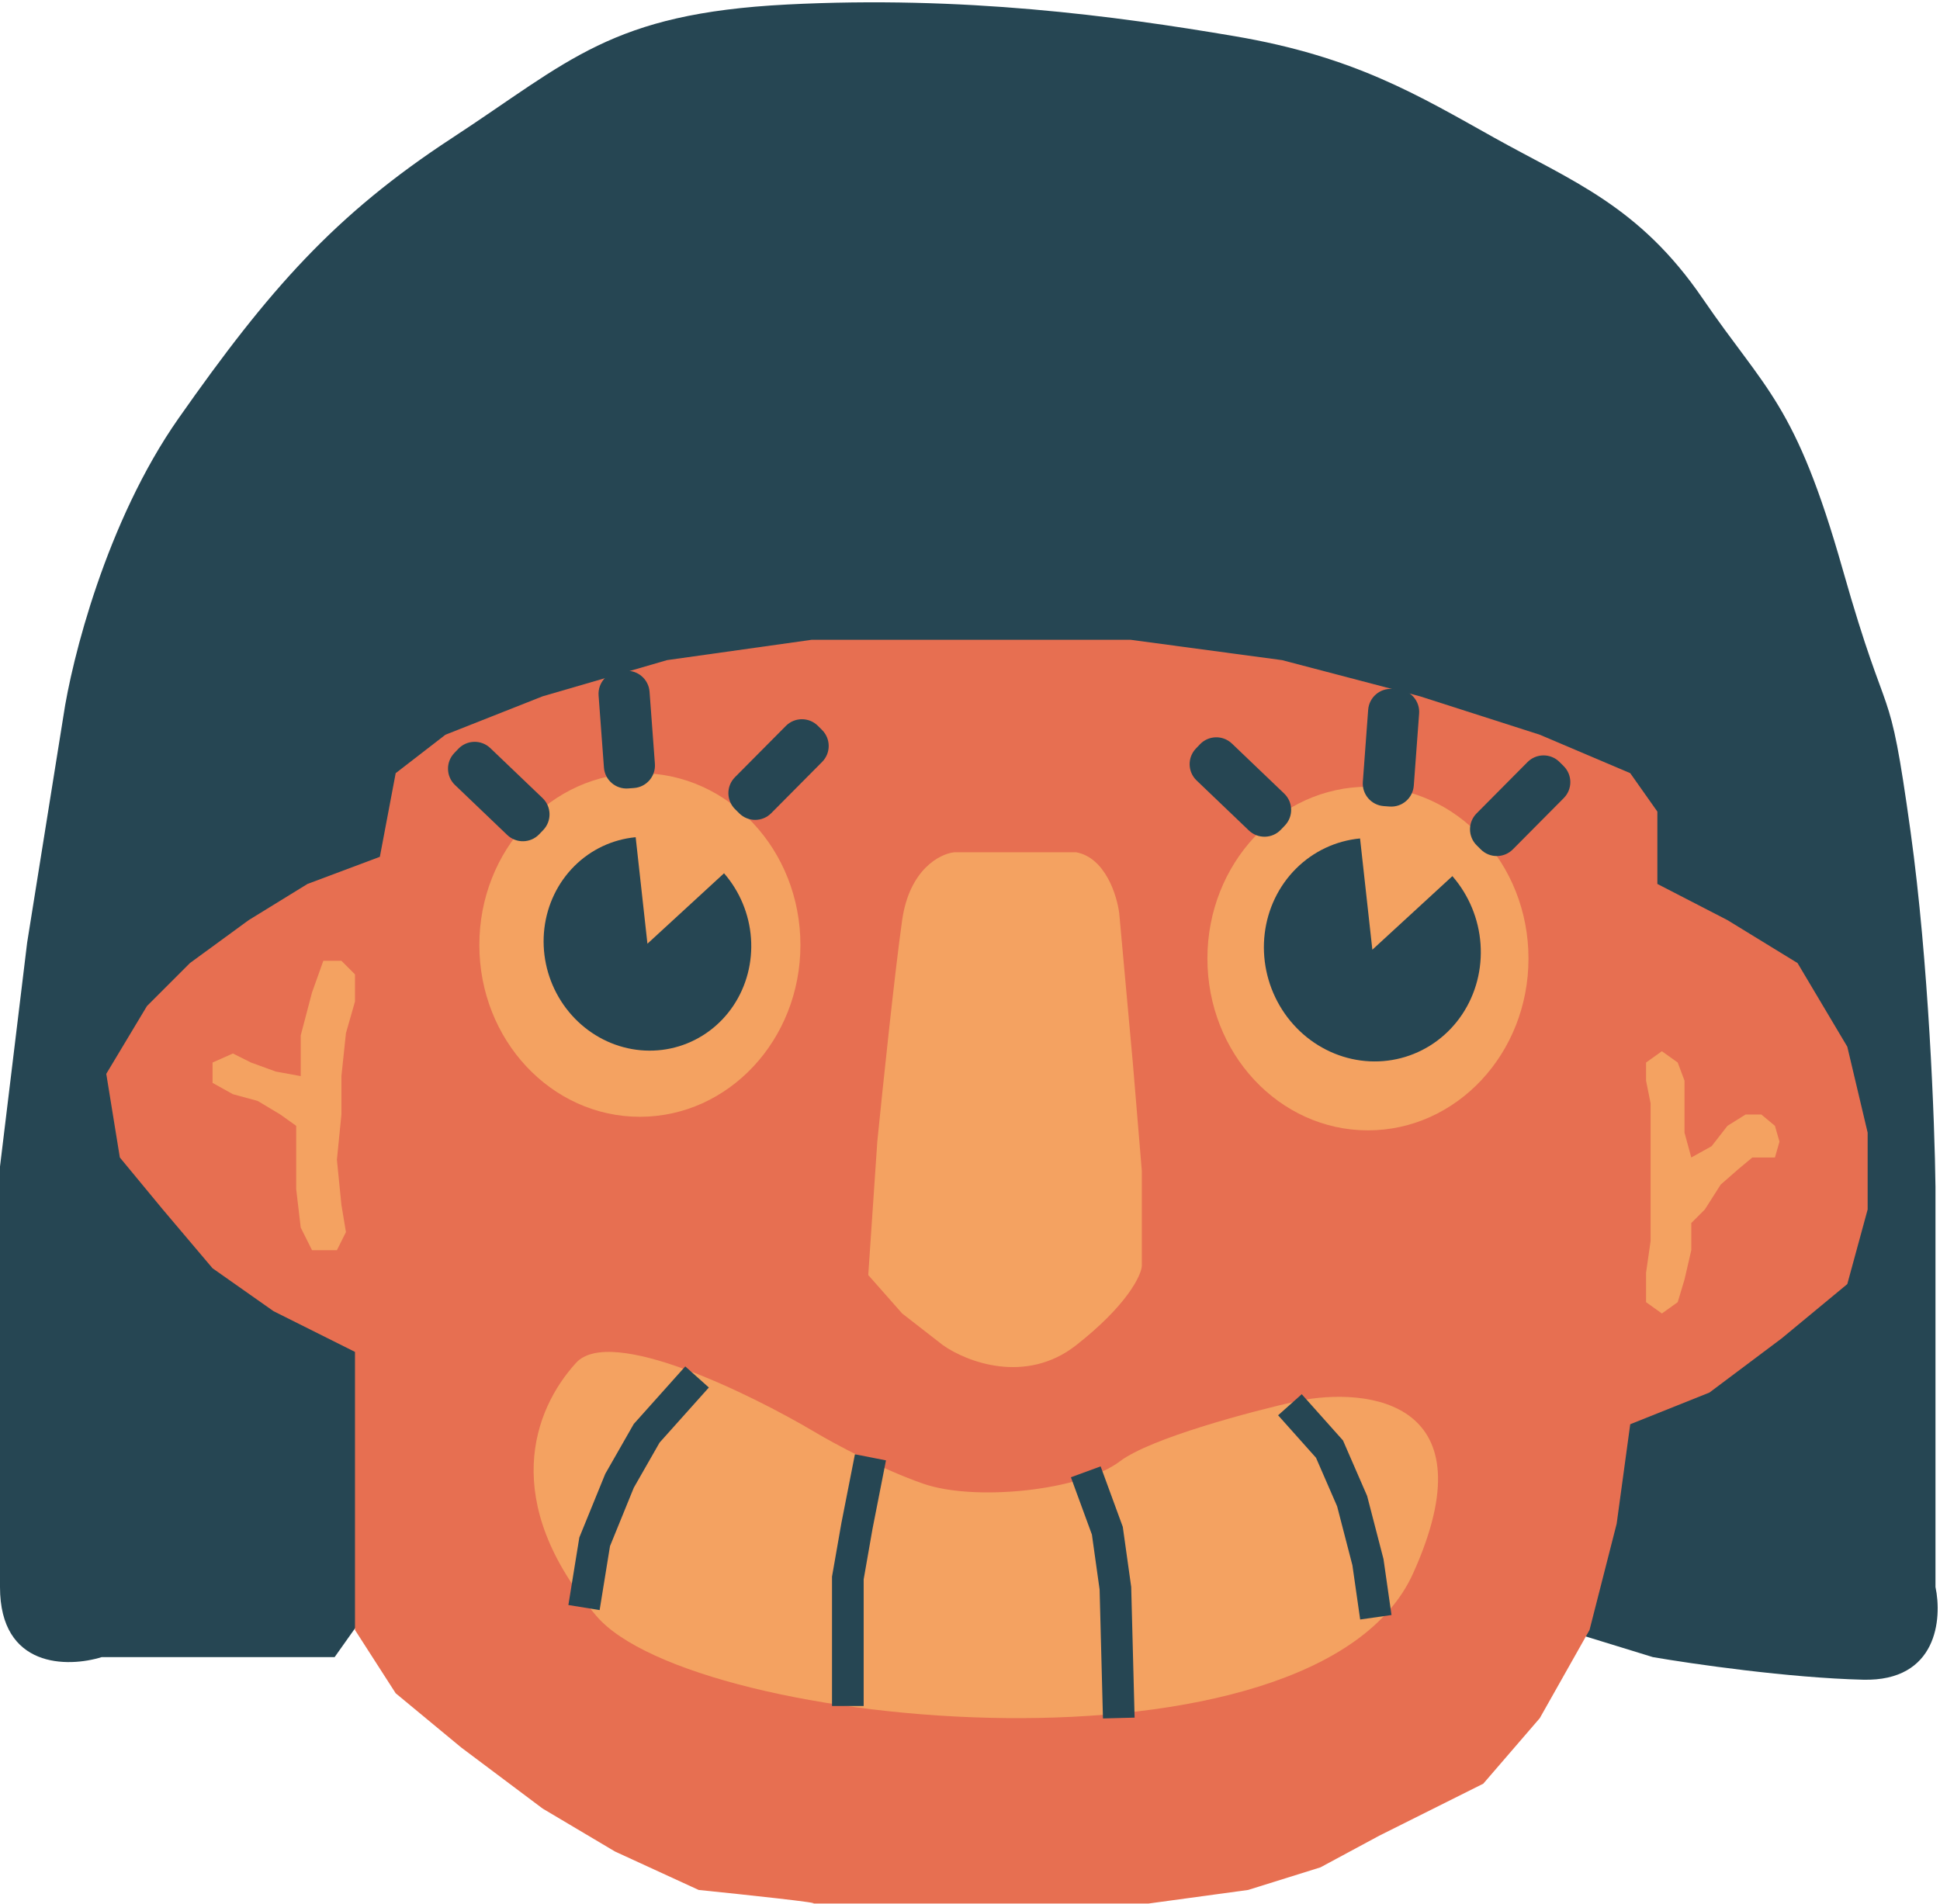
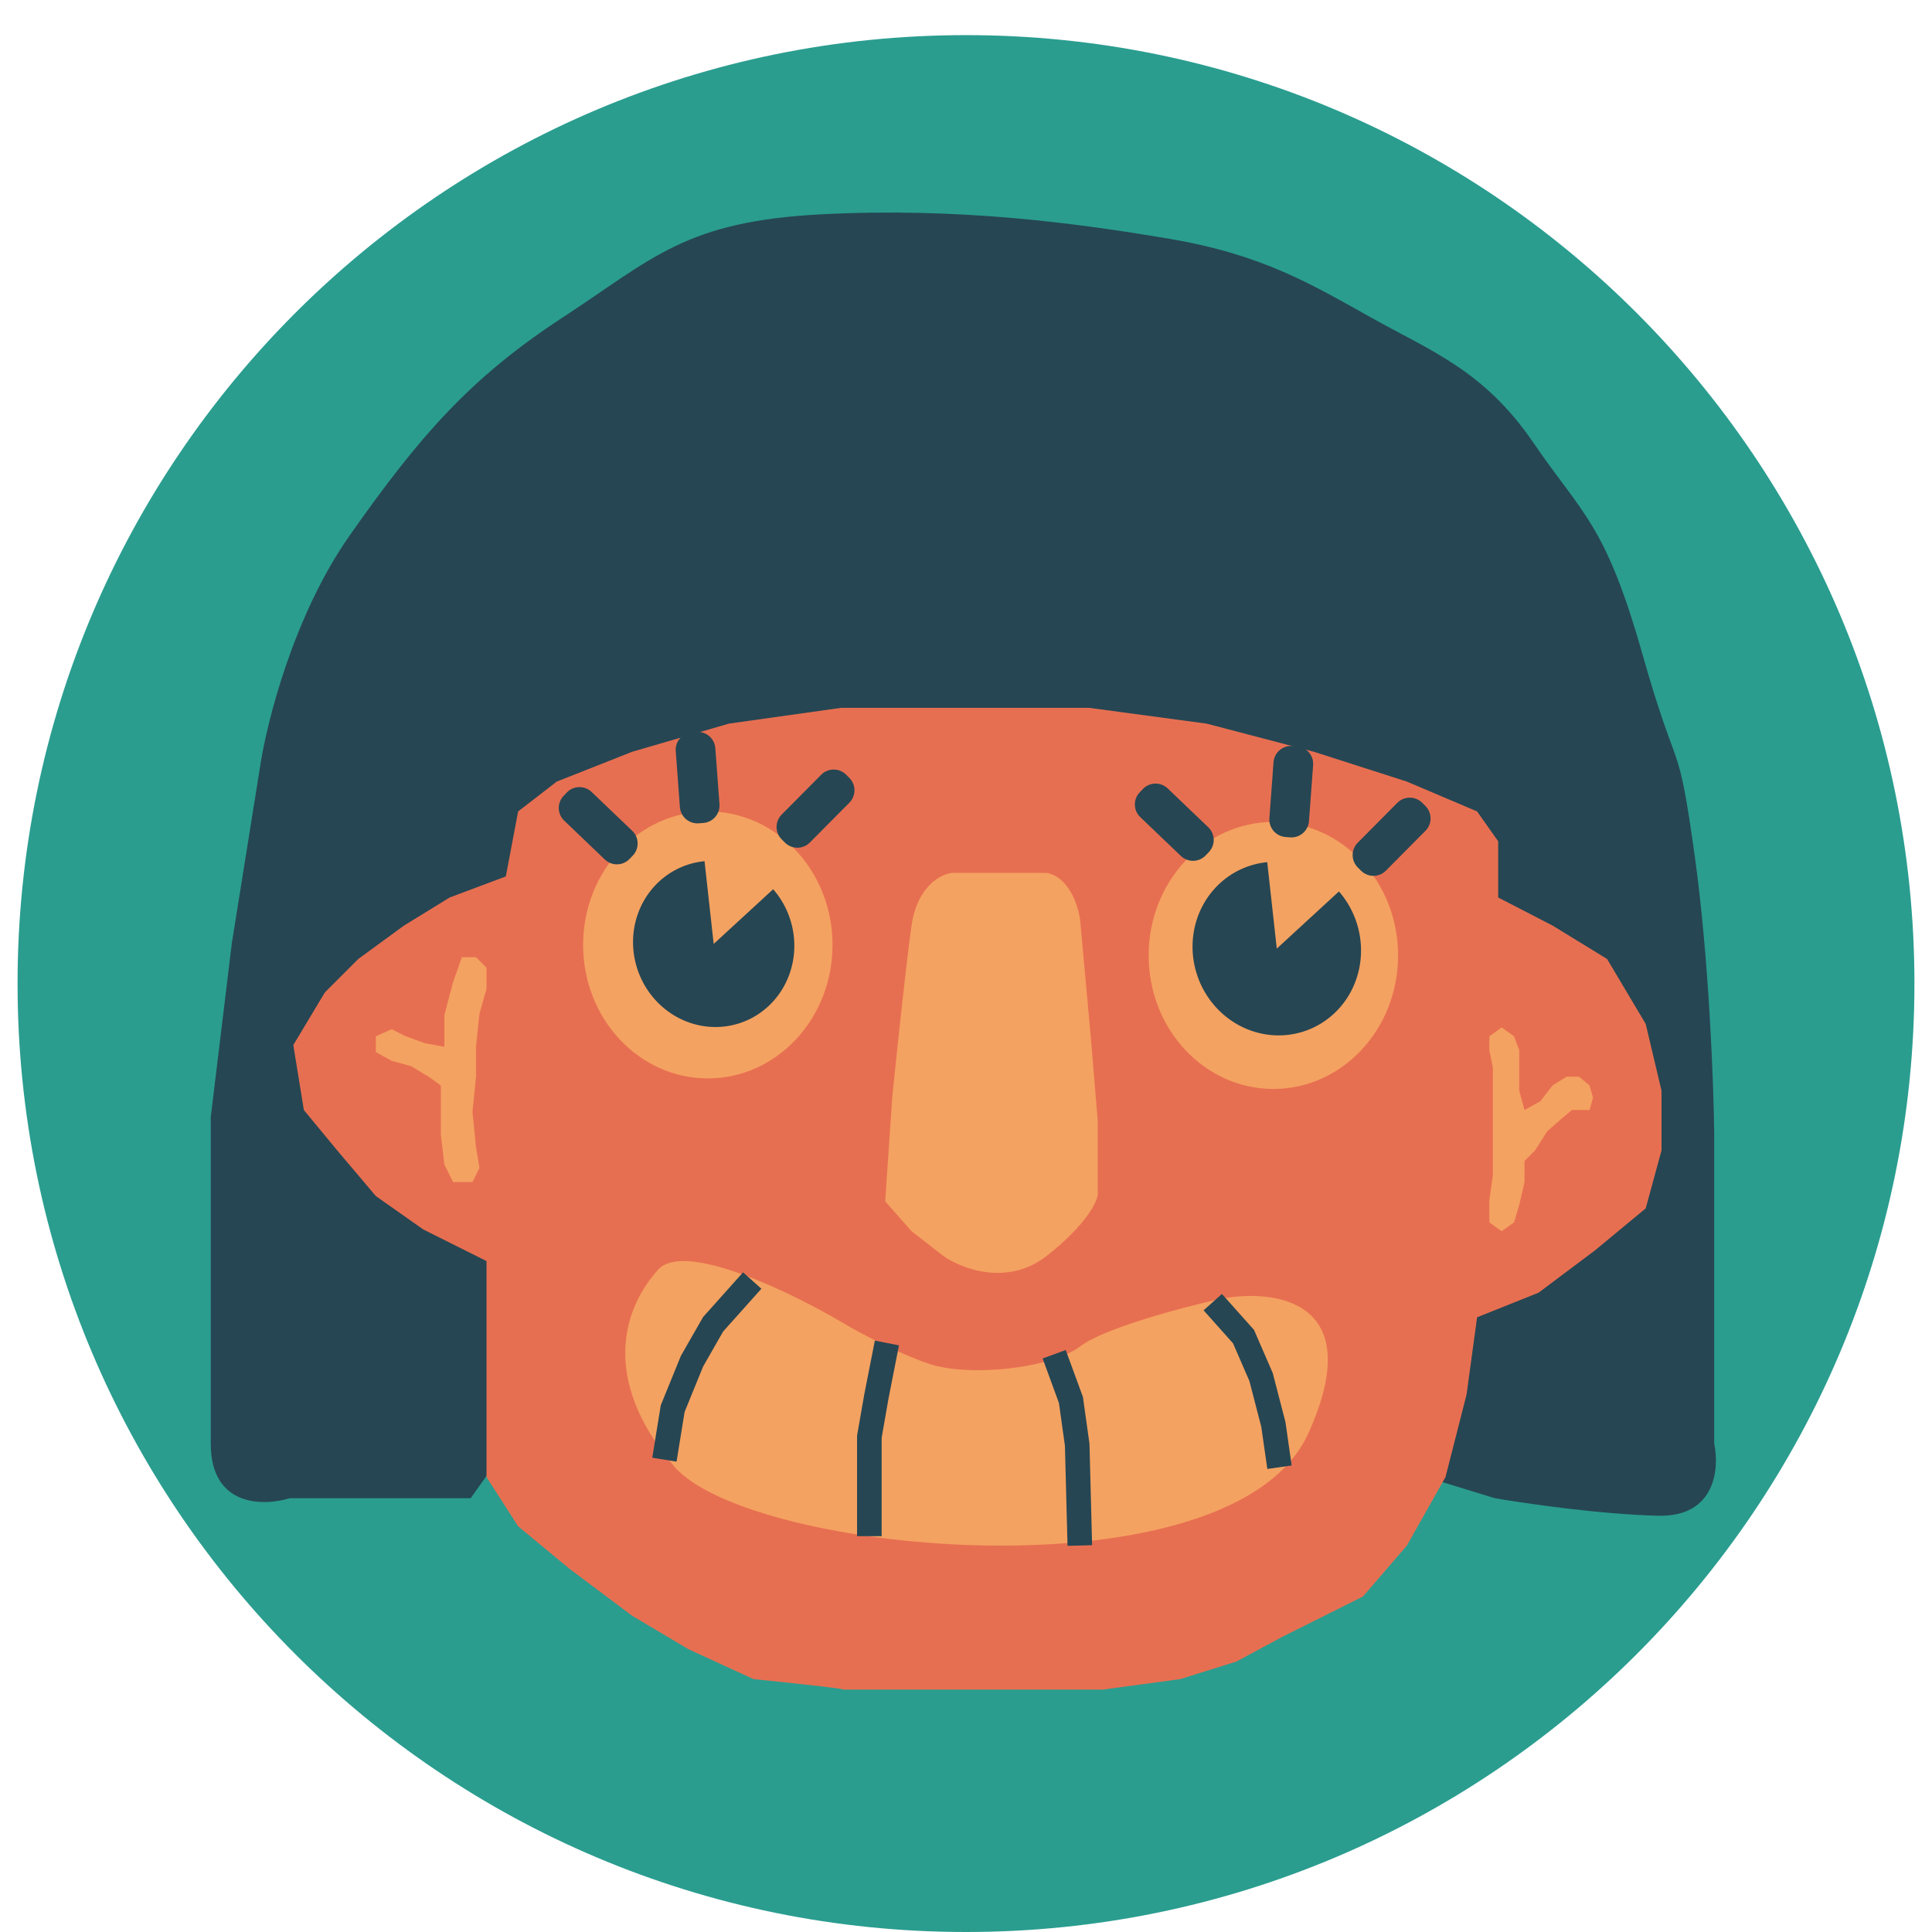
- <svg xmlns="http://www.w3.org/2000/svg" width="429" height="421" viewBox="0 0 429 421" fill="none">
+ <svg xmlns="http://www.w3.org/2000/svg" width="550" height="550" viewBox="-60 -60 550 550" fill="none">
+   <circle cx="215" cy="220" r="270" stroke="none" fill="#2a9d8f" />
  <path d="M74 366.5L82.5 354.5L94 176.5L349.5 184L346 360.5L365.5 366.5C374.167 368 395.6 371.1 412 371.5C428.4 371.9 429.5 358 428 351V311.5V262.5C427.833 248.333 426.5 212.8 422.5 184C417.5 148 418 163 407.5 126C397 89 390.5 86.5 376.5 66C362.5 45.5 347.5 40 330.5 30.5C313.5 21 299.5 12.5 273 8C246.5 3.5 213 -1 174 1C135 3 126 13.5 100 30.5C74 47.5 59.5 64 39.5 92.5C23.5 115.3 15.833 146 14 158.5L6 208.5L0 258V304.5V351C0 369 15 368.833 22.5 366.5H74Z" fill="#264653" />
  <path d="M98.5 162.5L87.5 171L84 189.5L68 195.5L55 203.5L42 213L32.5 222.5L23.5 237.5L26.5 256L36 267.5L47 280.5L60.5 290L78.5 299V315V337V360.5L87.5 374.5L102 386.5L120 400L136 409.5L154.5 418C164.333 419 183.1 421 179.5 421H219.5H254L276 418L292 413L305 406L328 394.5L340.5 380L351.5 360.5L357.5 337L360.5 315L378 308L394 296L408.5 284L413 267.5V250.5L408.5 231.5L397.5 213L382 203.5L366.5 195.5V179.5L360.5 171L340.5 162.5L314 154L283.5 146L250 141.5H212H179.5L147.5 146L120 154L98.5 162.5Z" fill="#E76F51" />
  <path d="M338 212C338 232.987 322.106 250 302.5 250C282.894 250 267 232.987 267 212C267 191.013 282.894 174 302.5 174C322.106 174 338 191.013 338 212Z" fill="#F4A261" />
  <rect x="268.81" y="161" width="25.986" height="11.298" rx="5" transform="rotate(43.727 268.81 161)" fill="#264653" />
  <rect x="314.185" y="152.834" width="25.986" height="11.298" rx="5" transform="rotate(94.2326 314.185 152.834)" fill="#264653" />
  <rect x="349.325" y="172.959" width="25.986" height="11.298" rx="5" transform="rotate(134.783 349.325 172.959)" fill="#264653" />
  <path d="M177 209C177 229.987 161.106 247 141.5 247C121.894 247 106 229.987 106 209C106 188.013 121.894 171 141.5 171C161.106 171 177 188.013 177 209Z" fill="#F4A261" />
  <rect x="104.81" y="162" width="25.986" height="11.298" rx="5" transform="rotate(43.727 104.81 162)" fill="#264653" />
  <rect x="143.267" y="148" width="25.986" height="11.298" rx="5" transform="rotate(85.7559 143.267 148)" fill="#264653" />
  <rect x="185.325" y="164.959" width="25.986" height="11.298" rx="5" transform="rotate(134.783 185.325 164.959)" fill="#264653" />
  <path d="M312.486 347.978C329.649 309.942 302.674 306.706 287.041 309.843C276.729 312.154 254.41 318.064 247.625 323.215C239.143 329.653 215.693 332.13 204.218 328.168C195.037 324.998 184.427 319.253 180.269 316.777C165.8 308.192 134.966 293.103 127.382 301.423C117.902 311.824 110.418 332.13 131.872 357.388C153.326 382.647 291.032 395.524 312.486 347.978Z" fill="#F4A261" />
  <path d="M154.143 304.541L143 317L137 327.5L131.5 341L129.143 355.541" stroke="#264653" stroke-width="7" />
  <path d="M285.245 310.688L294 320.5L299 332L302.5 345.5L304.245 357.688" stroke="#264653" stroke-width="7" />
  <path d="M192.486 322.317L189.5 337.5L187.486 349L187.486 364L187.486 377.317" stroke="#264653" stroke-width="7" />
  <path d="M240.1 325.523L244.871 338.542L246.655 351.272L247.4 379.977" stroke="#264653" stroke-width="7" />
  <path d="M66.5 229V238L61 237L55.5 235L51.5 233L47 235V239.5L51.5 242L57 243.5L62 246.5L65.5 249V252.5V263L66.5 271.5L69 276.5H74.5L76.5 272.5L75.5 266.5L74.5 256.5L75.5 246.5V238L76.5 228.5L78.5 221.5V215.5L75.5 212.5H71.5L69 219.5L66.5 229Z" fill="#F4A261" />
  <path d="M364 281.5V288L367.5 290.5L371 288L372.5 283L374 276.5V270.5L377 267.5L380.5 262L384.5 258.5L387.5 256H392.5L393.5 252.5L392.5 249L389.5 246.5H386L382 249L378.5 253.5L374 256L372.5 250.5V244V239L371 235L367.5 232.5L364 235V239L365 244V249V253.5V259.5V267.5V274.5L364 281.5Z" fill="#F4A261" />
  <path d="M211 188.5H238C244.4 189.7 247 198 247.5 202L250.5 235L252.5 259V280C252.333 282.167 249.2 288.7 238 297.5C226.8 306.3 213.667 301.167 208.5 297.5L199.5 290.5L192 282L194 252.5C195.167 240.833 197.9 214.7 199.5 203.5C201.1 192.3 207.833 188.833 211 188.5Z" fill="#F4A261" />
  <path d="M321.17 193.773C324.806 197.949 326.999 203.233 327.395 208.775C327.791 214.317 326.367 219.794 323.352 224.324C320.338 228.853 315.908 232.171 310.777 233.744C305.646 235.317 300.112 235.052 295.067 232.993C290.022 230.933 285.759 227.2 282.966 222.392C280.172 217.585 279.01 211.985 279.666 206.493C280.323 201.001 282.761 195.938 286.586 192.119C290.412 188.3 295.402 185.947 300.755 185.44L303.474 210.047L321.17 193.773Z" fill="#264653" />
  <path d="M160.109 193.141C163.59 197.138 165.689 202.197 166.068 207.501C166.447 212.806 165.084 218.049 162.198 222.385C159.313 226.72 155.073 229.896 150.161 231.402C145.249 232.907 139.952 232.654 135.123 230.683C130.294 228.711 126.213 225.137 123.539 220.536C120.865 215.934 119.753 210.573 120.381 205.317C121.01 200.06 123.343 195.213 127.005 191.558C130.667 187.902 135.444 185.65 140.567 185.165L143.17 208.718L160.109 193.141Z" fill="#264653" />
</svg>
